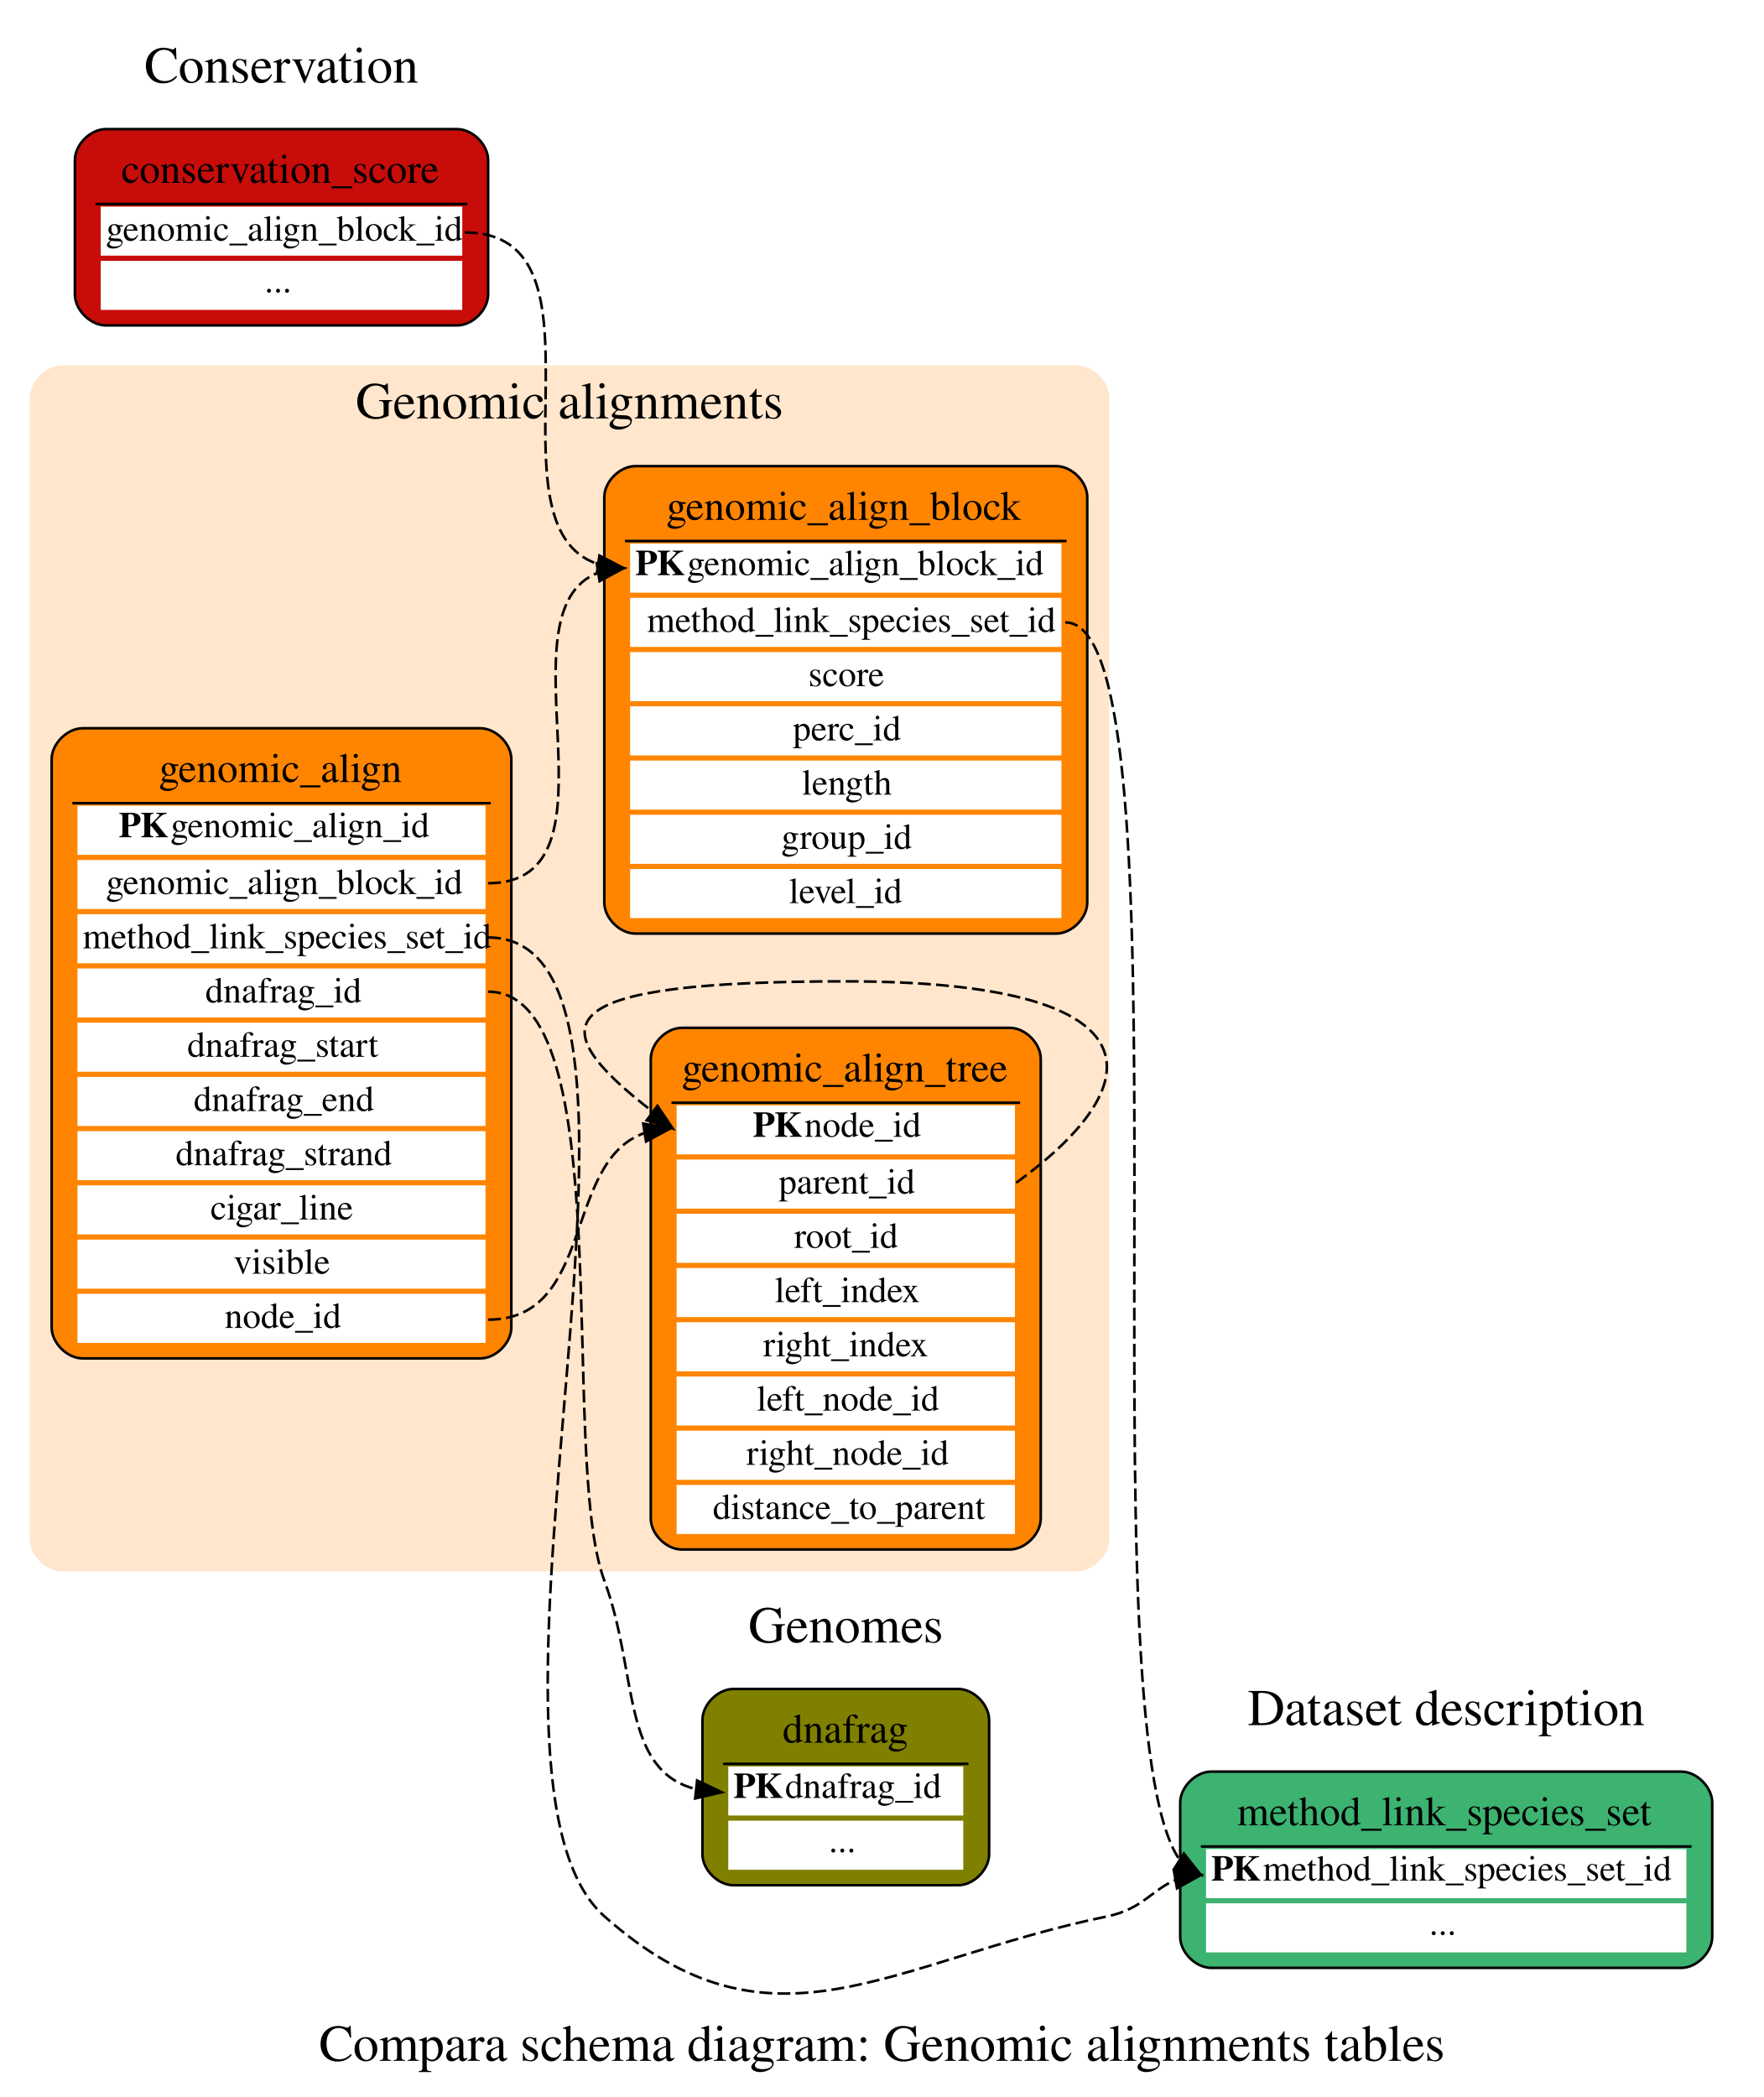
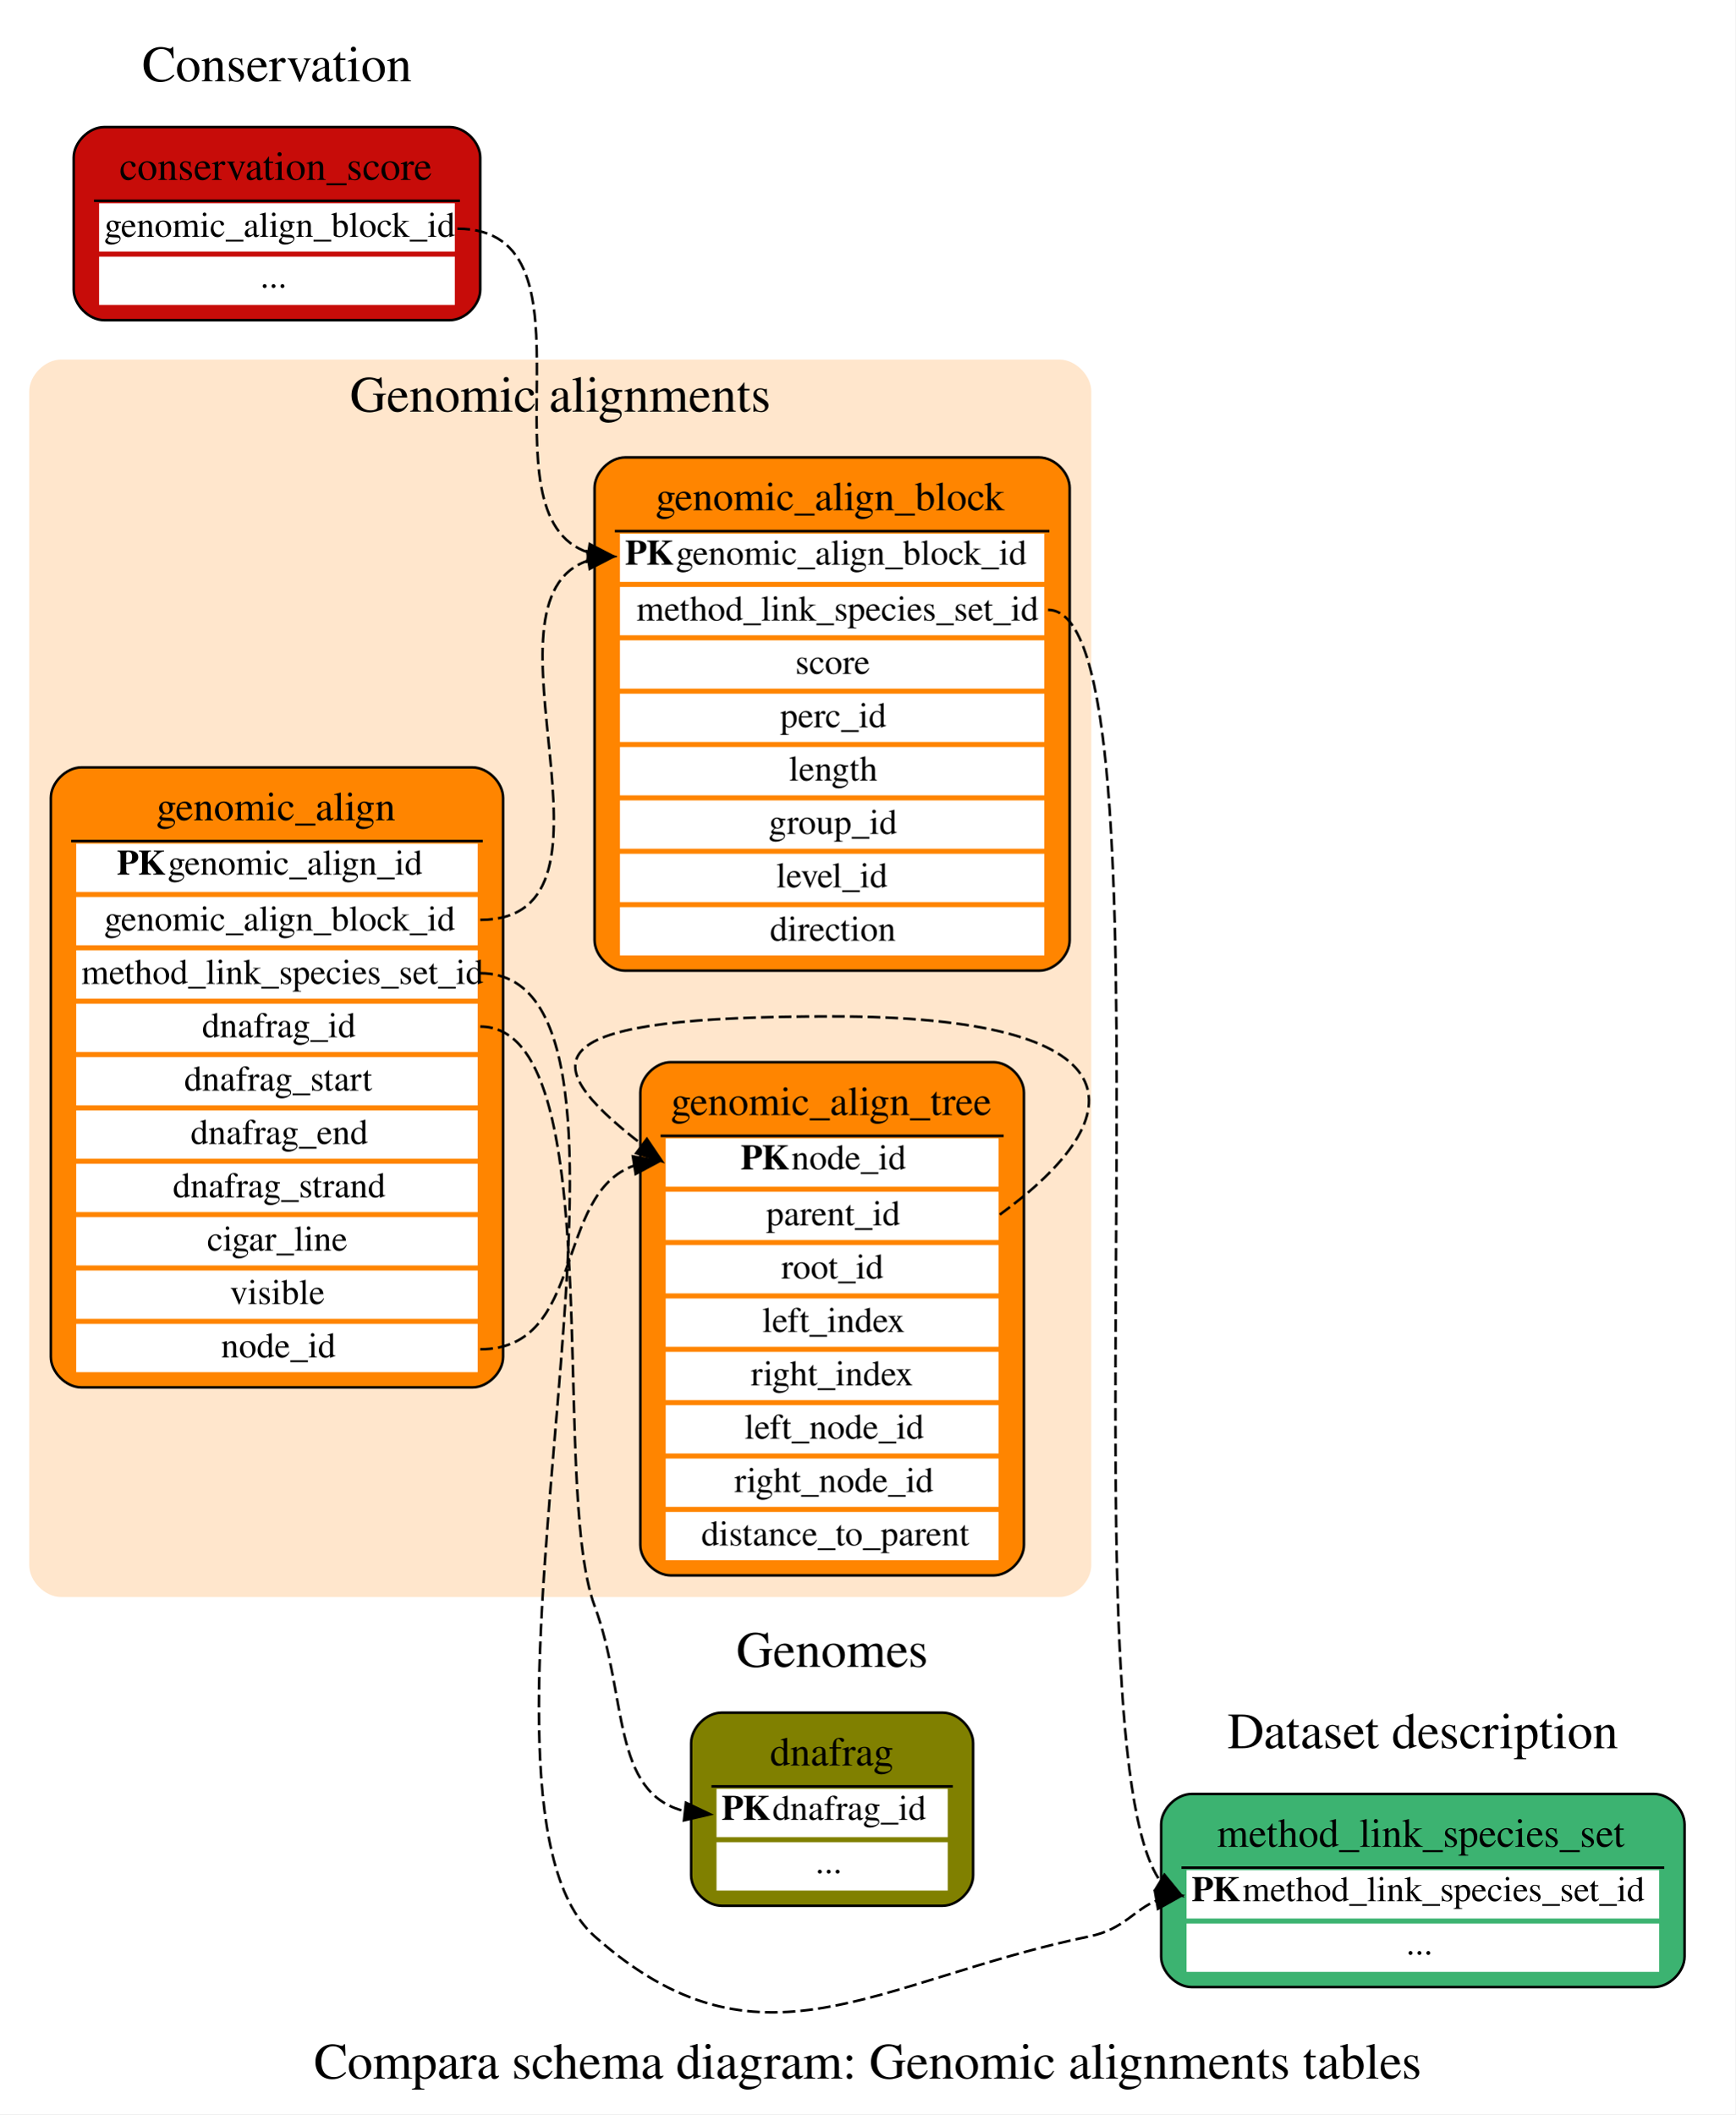
- <svg xmlns="http://www.w3.org/2000/svg" width="683pt" height="812pt" viewBox="0.00 0.00 683.00 812.00">
-   <g id="graph0" class="graph" transform="scale(1 1) rotate(0) translate(4 808)">
-     <polygon fill="white" stroke="none" points="-4,4 -4,-808 679,-808 679,4 -4,4" />
+ <svg xmlns="http://www.w3.org/2000/svg" width="683pt" height="832pt" viewBox="0.00 0.00 683.00 832.00">
+   <g id="graph0" class="graph" transform="scale(1 1) rotate(0) translate(4 828)">
+     <polygon fill="white" stroke="none" points="-4,4 -4,-828 679,-828 679,4 -4,4" />
    <text text-anchor="middle" x="337.5" y="-10" font-family="Times,serif" font-size="20.00">Compara schema diagram: Genomic alignments tables</text>
    <g id="clust1" class="cluster">
-       <polygon fill="white" stroke="white" points="17,-674 17,-796 193,-796 193,-674 17,-674" />
-       <text text-anchor="middle" x="105" y="-776" font-family="Times,serif" font-size="20.00">Conservation</text>
+       <polygon fill="white" stroke="white" points="17,-694 17,-816 193,-816 193,-694 17,-694" />
+       <text text-anchor="middle" x="105" y="-796" font-family="Times,serif" font-size="20.00">Conservation</text>
    </g>
    <g id="clust3" class="cluster">
      <polygon fill="white" stroke="white" points="260,-70 260,-192 387,-192 387,-70 260,-70" />
      <text text-anchor="middle" x="323.5" y="-172" font-family="Times,serif" font-size="20.00">Genomes</text>
    </g>
    <g id="clust2" class="cluster">
      <polygon fill="white" stroke="white" points="445,-38 445,-160 667,-160 667,-38 445,-38" />
      <text text-anchor="middle" x="556" y="-140" font-family="Times,serif" font-size="20.00">Dataset description</text>
    </g>
    <g id="clust4" class="cluster">
-       <path fill="#ffe6cc" stroke="#ffe6cc" d="M20,-200C20,-200 413,-200 413,-200 419,-200 425,-206 425,-212 425,-212 425,-654 425,-654 425,-660 419,-666 413,-666 413,-666 20,-666 20,-666 14,-666 8,-660 8,-654 8,-654 8,-212 8,-212 8,-206 14,-200 20,-200" />
-       <text text-anchor="middle" x="216.5" y="-646" font-family="Times,serif" font-size="20.00">Genomic alignments</text>
+       <path fill="#ffe6cc" stroke="#ffe6cc" d="M20,-200C20,-200 413,-200 413,-200 419,-200 425,-206 425,-212 425,-212 425,-674 425,-674 425,-680 419,-686 413,-686 413,-686 20,-686 20,-686 14,-686 8,-680 8,-674 8,-674 8,-212 8,-212 8,-206 14,-200 20,-200" />
+       <text text-anchor="middle" x="216.5" y="-666" font-family="Times,serif" font-size="20.00">Genomic alignments</text>
    </g>
    <g id="node1" class="node">
      <path fill="#ff8500" stroke="black" d="M182,-526C182,-526 28,-526 28,-526 22,-526 16,-520 16,-514 16,-514 16,-294 16,-294 16,-288 22,-282 28,-282 28,-282 182,-282 182,-282 188,-282 194,-288 194,-294 194,-294 194,-514 194,-514 194,-520 188,-526 182,-526" />
      <text text-anchor="start" x="57.5" y="-505.2" font-family="Times,serif" font-size="16.00">genomic_align</text>
      <polygon fill="white" stroke="none" points="26,-477 26,-496 184,-496 184,-477 26,-477" />
      <text text-anchor="start" x="42" y="-483.8" font-family="Times,serif" font-weight="bold" font-size="14.00">PK</text>
      <text text-anchor="start" x="62" y="-483.8" font-family="Times,serif" font-size="14.00">  genomic_align_id</text>
      <polygon fill="white" stroke="none" points="26,-456 26,-475 184,-475 184,-456 26,-456" />
      <text text-anchor="start" x="37" y="-461.8" font-family="Times,serif" font-size="14.00">genomic_align_block_id</text>
      <polygon fill="white" stroke="none" points="26,-435 26,-454 184,-454 184,-435 26,-435" />
      <text text-anchor="start" x="28" y="-440.8" font-family="Times,serif" font-size="14.00">method_link_species_set_id</text>
      <polygon fill="white" stroke="none" points="26,-414 26,-433 184,-433 184,-414 26,-414" />
      <text text-anchor="start" x="75.5" y="-419.8" font-family="Times,serif" font-size="14.00">dnafrag_id</text>
      <polygon fill="white" stroke="none" points="26,-393 26,-412 184,-412 184,-393 26,-393" />
      <text text-anchor="start" x="68.5" y="-398.8" font-family="Times,serif" font-size="14.00">dnafrag_start</text>
      <polygon fill="white" stroke="none" points="26,-372 26,-391 184,-391 184,-372 26,-372" />
      <text text-anchor="start" x="71" y="-377.8" font-family="Times,serif" font-size="14.00">dnafrag_end</text>
      <polygon fill="white" stroke="none" points="26,-351 26,-370 184,-370 184,-351 26,-351" />
      <text text-anchor="start" x="64" y="-356.8" font-family="Times,serif" font-size="14.00">dnafrag_strand</text>
      <polygon fill="white" stroke="none" points="26,-330 26,-349 184,-349 184,-330 26,-330" />
      <text text-anchor="start" x="77.5" y="-335.8" font-family="Times,serif" font-size="14.00">cigar_line</text>
      <polygon fill="white" stroke="none" points="26,-309 26,-328 184,-328 184,-309 26,-309" />
      <text text-anchor="start" x="86.5" y="-314.8" font-family="Times,serif" font-size="14.00">visible</text>
      <polygon fill="white" stroke="none" points="26,-288 26,-307 184,-307 184,-288 26,-288" />
      <text text-anchor="start" x="83" y="-293.8" font-family="Times,serif" font-size="14.00">node_id</text>
      <polygon fill="black" stroke="black" points="24,-497 24,-497 186,-497 186,-497 24,-497" />
    </g>
    <g id="node2" class="node">
-       <path fill="#ff8500" stroke="black" d="M405,-627.5C405,-627.5 242,-627.5 242,-627.5 236,-627.5 230,-621.5 230,-615.5 230,-615.5 230,-458.5 230,-458.5 230,-452.5 236,-446.5 242,-446.5 242,-446.5 405,-446.5 405,-446.5 411,-446.5 417,-452.5 417,-458.5 417,-458.5 417,-615.5 417,-615.5 417,-621.5 411,-627.5 405,-627.5" />
-       <text text-anchor="start" x="254" y="-606.7" font-family="Times,serif" font-size="16.00">genomic_align_block</text>
-       <polygon fill="white" stroke="none" points="240,-578.5 240,-597.5 407,-597.5 407,-578.5 240,-578.5" />
-       <text text-anchor="start" x="242" y="-585.3" font-family="Times,serif" font-weight="bold" font-size="14.00">PK</text>
-       <text text-anchor="start" x="262" y="-585.3" font-family="Times,serif" font-size="14.00">  genomic_align_block_id</text>
-       <polygon fill="white" stroke="none" points="240,-557.5 240,-576.5 407,-576.5 407,-557.5 240,-557.5" />
-       <text text-anchor="start" x="246.5" y="-563.3" font-family="Times,serif" font-size="14.00">method_link_species_set_id</text>
-       <polygon fill="white" stroke="none" points="240,-536.5 240,-555.5 407,-555.5 407,-536.5 240,-536.5" />
-       <text text-anchor="start" x="309" y="-542.3" font-family="Times,serif" font-size="14.00">score</text>
-       <polygon fill="white" stroke="none" points="240,-515.5 240,-534.5 407,-534.5 407,-515.5 240,-515.5" />
-       <text text-anchor="start" x="303" y="-521.3" font-family="Times,serif" font-size="14.00">perc_id</text>
-       <polygon fill="white" stroke="none" points="240,-494.5 240,-513.5 407,-513.5 407,-494.5 240,-494.5" />
-       <text text-anchor="start" x="306.5" y="-500.3" font-family="Times,serif" font-size="14.00">length</text>
-       <polygon fill="white" stroke="none" points="240,-473.5 240,-492.5 407,-492.5 407,-473.5 240,-473.5" />
-       <text text-anchor="start" x="298.5" y="-479.3" font-family="Times,serif" font-size="14.00">group_id</text>
-       <polygon fill="white" stroke="none" points="240,-452.5 240,-471.5 407,-471.5 407,-452.5 240,-452.5" />
-       <text text-anchor="start" x="301.5" y="-458.3" font-family="Times,serif" font-size="14.00">level_id</text>
-       <polygon fill="black" stroke="black" points="238,-598.5 238,-598.5 409,-598.5 409,-598.5 238,-598.5" />
+       <path fill="#ff8500" stroke="black" d="M405,-648C405,-648 242,-648 242,-648 236,-648 230,-642 230,-636 230,-636 230,-458 230,-458 230,-452 236,-446 242,-446 242,-446 405,-446 405,-446 411,-446 417,-452 417,-458 417,-458 417,-636 417,-636 417,-642 411,-648 405,-648" />
+       <text text-anchor="start" x="254" y="-627.2" font-family="Times,serif" font-size="16.00">genomic_align_block</text>
+       <polygon fill="white" stroke="none" points="240,-599 240,-618 407,-618 407,-599 240,-599" />
+       <text text-anchor="start" x="242" y="-605.8" font-family="Times,serif" font-weight="bold" font-size="14.00">PK</text>
+       <text text-anchor="start" x="262" y="-605.8" font-family="Times,serif" font-size="14.00">  genomic_align_block_id</text>
+       <polygon fill="white" stroke="none" points="240,-578 240,-597 407,-597 407,-578 240,-578" />
+       <text text-anchor="start" x="246.5" y="-583.8" font-family="Times,serif" font-size="14.00">method_link_species_set_id</text>
+       <polygon fill="white" stroke="none" points="240,-557 240,-576 407,-576 407,-557 240,-557" />
+       <text text-anchor="start" x="309" y="-562.8" font-family="Times,serif" font-size="14.00">score</text>
+       <polygon fill="white" stroke="none" points="240,-536 240,-555 407,-555 407,-536 240,-536" />
+       <text text-anchor="start" x="303" y="-541.8" font-family="Times,serif" font-size="14.00">perc_id</text>
+       <polygon fill="white" stroke="none" points="240,-515 240,-534 407,-534 407,-515 240,-515" />
+       <text text-anchor="start" x="306.5" y="-520.8" font-family="Times,serif" font-size="14.00">length</text>
+       <polygon fill="white" stroke="none" points="240,-494 240,-513 407,-513 407,-494 240,-494" />
+       <text text-anchor="start" x="298.5" y="-499.8" font-family="Times,serif" font-size="14.00">group_id</text>
+       <polygon fill="white" stroke="none" points="240,-473 240,-492 407,-492 407,-473 240,-473" />
+       <text text-anchor="start" x="301.5" y="-478.8" font-family="Times,serif" font-size="14.00">level_id</text>
+       <polygon fill="white" stroke="none" points="240,-452 240,-471 407,-471 407,-452 240,-452" />
+       <text text-anchor="start" x="299" y="-457.8" font-family="Times,serif" font-size="14.00">direction</text>
+       <polygon fill="black" stroke="black" points="238,-619 238,-619 409,-619 409,-619 238,-619" />
    </g>
    <g id="edge3" class="edge">
-       <path fill="none" stroke="black" stroke-dasharray="5,2" d="M185,-466C240.04,-466 187.81,-571.45 227.77,-586.28" />
-       <polygon fill="black" stroke="black" points="227.07,-589.87 237.5,-588 228.18,-582.96 227.07,-589.87" />
+       <path fill="none" stroke="black" stroke-dasharray="5,2" d="M185,-466C248.75,-466 180.05,-592.21 227.76,-607.49" />
+       <polygon fill="black" stroke="black" points="227.11,-611.07 237.5,-609 228.08,-604.14 227.11,-611.07" />
    </g>
    <g id="node3" class="node">
      <path fill="#ff8500" stroke="black" d="M387,-410C387,-410 260,-410 260,-410 254,-410 248,-404 248,-398 248,-398 248,-220 248,-220 248,-214 254,-208 260,-208 260,-208 387,-208 387,-208 393,-208 399,-214 399,-220 399,-220 399,-398 399,-398 399,-404 393,-410 387,-410" />
      <text text-anchor="start" x="260" y="-389.2" font-family="Times,serif" font-size="16.00">genomic_align_tree</text>
      <polygon fill="white" stroke="none" points="258,-361 258,-380 389,-380 389,-361 258,-361" />
      <text text-anchor="start" x="287.5" y="-367.8" font-family="Times,serif" font-weight="bold" font-size="14.00">PK</text>
      <text text-anchor="start" x="307.5" y="-367.8" font-family="Times,serif" font-size="14.00">  node_id</text>
      <polygon fill="white" stroke="none" points="258,-340 258,-359 389,-359 389,-340 258,-340" />
      <text text-anchor="start" x="297.5" y="-345.8" font-family="Times,serif" font-size="14.00">parent_id</text>
      <polygon fill="white" stroke="none" points="258,-319 258,-338 389,-338 389,-319 258,-319" />
      <text text-anchor="start" x="303.5" y="-324.8" font-family="Times,serif" font-size="14.00">root_id</text>
      <polygon fill="white" stroke="none" points="258,-298 258,-317 389,-317 389,-298 258,-298" />
      <text text-anchor="start" x="296" y="-303.8" font-family="Times,serif" font-size="14.00">left_index</text>
      <polygon fill="white" stroke="none" points="258,-277 258,-296 389,-296 389,-277 258,-277" />
      <text text-anchor="start" x="291.5" y="-282.8" font-family="Times,serif" font-size="14.00">right_index</text>
      <polygon fill="white" stroke="none" points="258,-256 258,-275 389,-275 389,-256 258,-256" />
      <text text-anchor="start" x="289" y="-261.8" font-family="Times,serif" font-size="14.00">left_node_id</text>
      <polygon fill="white" stroke="none" points="258,-235 258,-254 389,-254 389,-235 258,-235" />
      <text text-anchor="start" x="285" y="-240.8" font-family="Times,serif" font-size="14.00">right_node_id</text>
      <polygon fill="white" stroke="none" points="258,-214 258,-233 389,-233 389,-214 258,-214" />
      <text text-anchor="start" x="272" y="-219.8" font-family="Times,serif" font-size="14.00">distance_to_parent</text>
      <polygon fill="black" stroke="black" points="256,-381 256,-381 391,-381 391,-381 256,-381" />
    </g>
    <g id="edge4" class="edge">
      <path fill="none" stroke="black" stroke-dasharray="5,2" d="M185,-297C226.62,-297 213.82,-358.3 245.67,-369.32" />
      <polygon fill="black" stroke="black" points="245.08,-372.92 255.5,-371 246.16,-366 245.08,-372.92" />
    </g>
    <g id="node5" class="node">
      <path fill="#808000" stroke="black" d="M367,-154C367,-154 280,-154 280,-154 274,-154 268,-148 268,-142 268,-142 268,-90 268,-90 268,-84 274,-78 280,-78 280,-78 367,-78 367,-78 373,-78 379,-84 379,-90 379,-90 379,-142 379,-142 379,-148 373,-154 367,-154" />
      <text text-anchor="start" x="299" y="-133.2" font-family="Times,serif" font-size="16.00">dnafrag</text>
      <polygon fill="white" stroke="none" points="278,-105 278,-124 369,-124 369,-105 278,-105" />
      <text text-anchor="start" x="280" y="-111.8" font-family="Times,serif" font-weight="bold" font-size="14.00">PK</text>
      <text text-anchor="start" x="300" y="-111.8" font-family="Times,serif" font-size="14.00">  dnafrag_id</text>
      <polygon fill="white" stroke="none" points="278,-84 278,-103 369,-103 369,-84 278,-84" />
      <text text-anchor="start" x="317.5" y="-90.8" font-family="Times,serif" font-style="italic" font-size="14.00">...</text>
      <polygon fill="black" stroke="black" points="276,-125 276,-125 371,-125 371,-125 276,-125" />
    </g>
    <g id="edge2" class="edge">
      <path fill="none" stroke="black" stroke-dasharray="5,2" d="M185,-424C236.64,-424 212.03,-244.42 230,-196 243.15,-160.56 236.32,-122.31 265.64,-115.18" />
      <polygon fill="black" stroke="black" points="265.94,-118.56 275.5,-114 265.18,-111.6 265.94,-118.56" />
    </g>
    <g id="node6" class="node">
      <path fill="#3cb371" stroke="black" d="M647,-122C647,-122 465,-122 465,-122 459,-122 453,-116 453,-110 453,-110 453,-58 453,-58 453,-52 459,-46 465,-46 465,-46 647,-46 647,-46 653,-46 659,-52 659,-58 659,-58 659,-110 659,-110 659,-116 653,-122 647,-122" />
      <text text-anchor="start" x="475" y="-101.2" font-family="Times,serif" font-size="16.00">method_link_species_set</text>
      <polygon fill="white" stroke="none" points="463,-73 463,-92 649,-92 649,-73 463,-73" />
      <text text-anchor="start" x="465" y="-79.8" font-family="Times,serif" font-weight="bold" font-size="14.00">PK</text>
      <text text-anchor="start" x="485" y="-79.8" font-family="Times,serif" font-size="14.00">  method_link_species_set_id</text>
      <polygon fill="white" stroke="none" points="463,-52 463,-71 649,-71 649,-52 463,-52" />
      <text text-anchor="start" x="550" y="-58.8" font-family="Times,serif" font-style="italic" font-size="14.00">...</text>
      <polygon fill="black" stroke="black" points="461,-93 461,-93 651,-93 651,-93 461,-93" />
    </g>
    <g id="edge5" class="edge">
      <path fill="none" stroke="black" stroke-dasharray="5,2" d="M185,-445C269.81,-445 166.59,-122.33 230,-66 294.79,-8.44 340.13,-48.44 425,-66 438.3,-68.75 442.4,-76.52 451.4,-80.12" />
      <polygon fill="black" stroke="black" points="450.54,-83.7 461,-82 451.76,-76.81 450.54,-83.7" />
    </g>
    <g id="edge6" class="edge">
-       <path fill="none" stroke="black" stroke-dasharray="5,2" d="M408.5,-567C459.22,-567 414.41,-142.5 452.82,-87.78" />
-       <polygon fill="black" stroke="black" points="454.4,-90.29 461,-82 450.67,-84.37 454.4,-90.29" />
+       <path fill="none" stroke="black" stroke-dasharray="5,2" d="M408.5,-588C461.5,-588 412.46,-143.27 452.7,-87.68" />
+       <polygon fill="black" stroke="black" points="454.29,-90.2 461,-82 450.64,-84.23 454.29,-90.2" />
    </g>
    <g id="edge7" class="edge">
      <path fill="none" stroke="black" stroke-dasharray="5,2" d="M389.5,-350C444.12,-389.67 444.12,-428 323.5,-428 209.71,-428 203.26,-412.57 248.76,-377.53" />
      <polygon fill="black" stroke="black" points="250.58,-379.79 256.5,-371 246.39,-374.18 250.58,-379.79" />
    </g>
    <g id="node4" class="node">
-       <path fill="#c70c09" stroke="black" d="M173,-758C173,-758 37,-758 37,-758 31,-758 25,-752 25,-746 25,-746 25,-694 25,-694 25,-688 31,-682 37,-682 37,-682 173,-682 173,-682 179,-682 185,-688 185,-694 185,-694 185,-746 185,-746 185,-752 179,-758 173,-758" />
-       <text text-anchor="start" x="43" y="-737.2" font-family="Times,serif" font-size="16.00">conservation_score</text>
-       <polygon fill="white" stroke="none" points="35,-709 35,-728 175,-728 175,-709 35,-709" />
-       <text text-anchor="start" x="37" y="-714.8" font-family="Times,serif" font-size="14.00">genomic_align_block_id</text>
-       <polygon fill="white" stroke="none" points="35,-688 35,-707 175,-707 175,-688 35,-688" />
-       <text text-anchor="start" x="99" y="-694.8" font-family="Times,serif" font-style="italic" font-size="14.00">...</text>
-       <polygon fill="black" stroke="black" points="33,-729 33,-729 177,-729 177,-729 33,-729" />
+       <path fill="#c70c09" stroke="black" d="M173,-778C173,-778 37,-778 37,-778 31,-778 25,-772 25,-766 25,-766 25,-714 25,-714 25,-708 31,-702 37,-702 37,-702 173,-702 173,-702 179,-702 185,-708 185,-714 185,-714 185,-766 185,-766 185,-772 179,-778 173,-778" />
+       <text text-anchor="start" x="43" y="-757.2" font-family="Times,serif" font-size="16.00">conservation_score</text>
+       <polygon fill="white" stroke="none" points="35,-729 35,-748 175,-748 175,-729 35,-729" />
+       <text text-anchor="start" x="37" y="-734.8" font-family="Times,serif" font-size="14.00">genomic_align_block_id</text>
+       <polygon fill="white" stroke="none" points="35,-708 35,-727 175,-727 175,-708 35,-708" />
+       <text text-anchor="start" x="99" y="-714.8" font-family="Times,serif" font-style="italic" font-size="14.00">...</text>
+       <polygon fill="black" stroke="black" points="33,-749 33,-749 177,-749 177,-749 33,-749" />
    </g>
    <g id="edge1" class="edge">
-       <path fill="none" stroke="black" stroke-dasharray="5,2" d="M176,-718C235.98,-718 182.32,-604.22 227.65,-589.55" />
-       <polygon fill="black" stroke="black" points="228.1,-592.88 237.5,-588 227.11,-585.95 228.1,-592.88" />
+       <path fill="none" stroke="black" stroke-dasharray="5,2" d="M176,-738C235.6,-738 182.63,-625.09 227.72,-610.54" />
+       <polygon fill="black" stroke="black" points="228.09,-613.88 237.5,-609 227.11,-606.95 228.09,-613.88" />
    </g>
  </g>
</svg>
